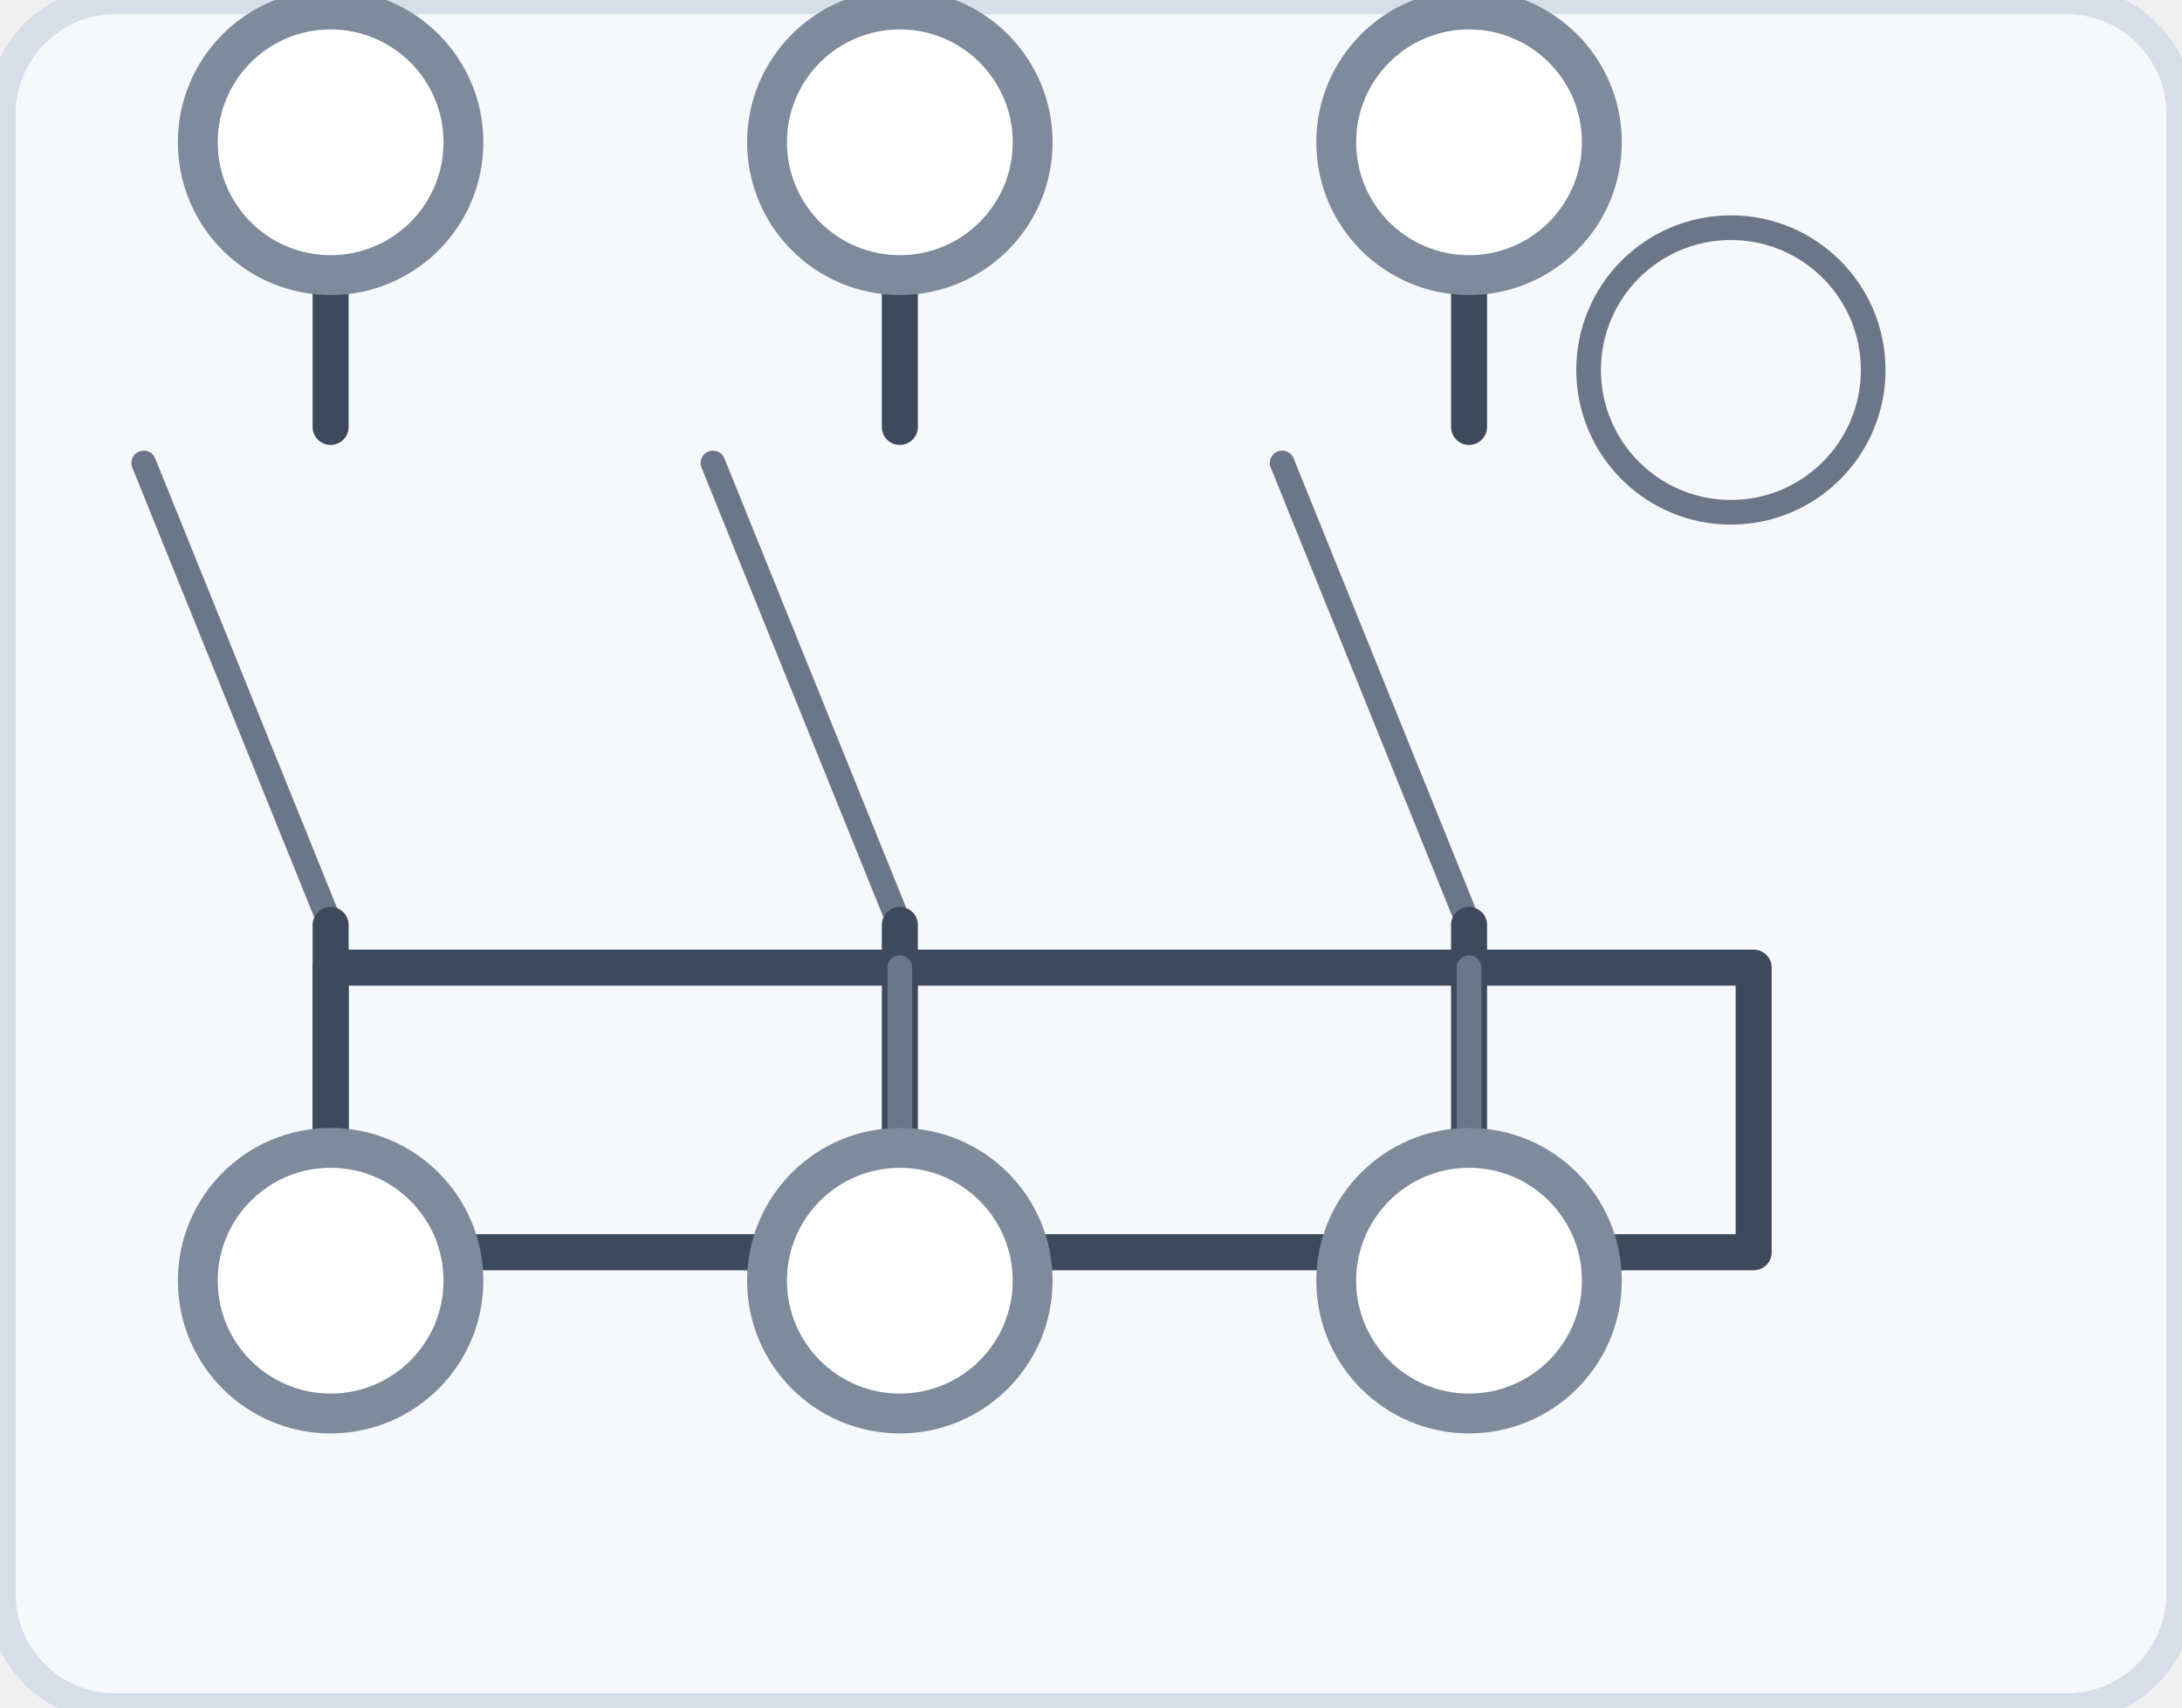
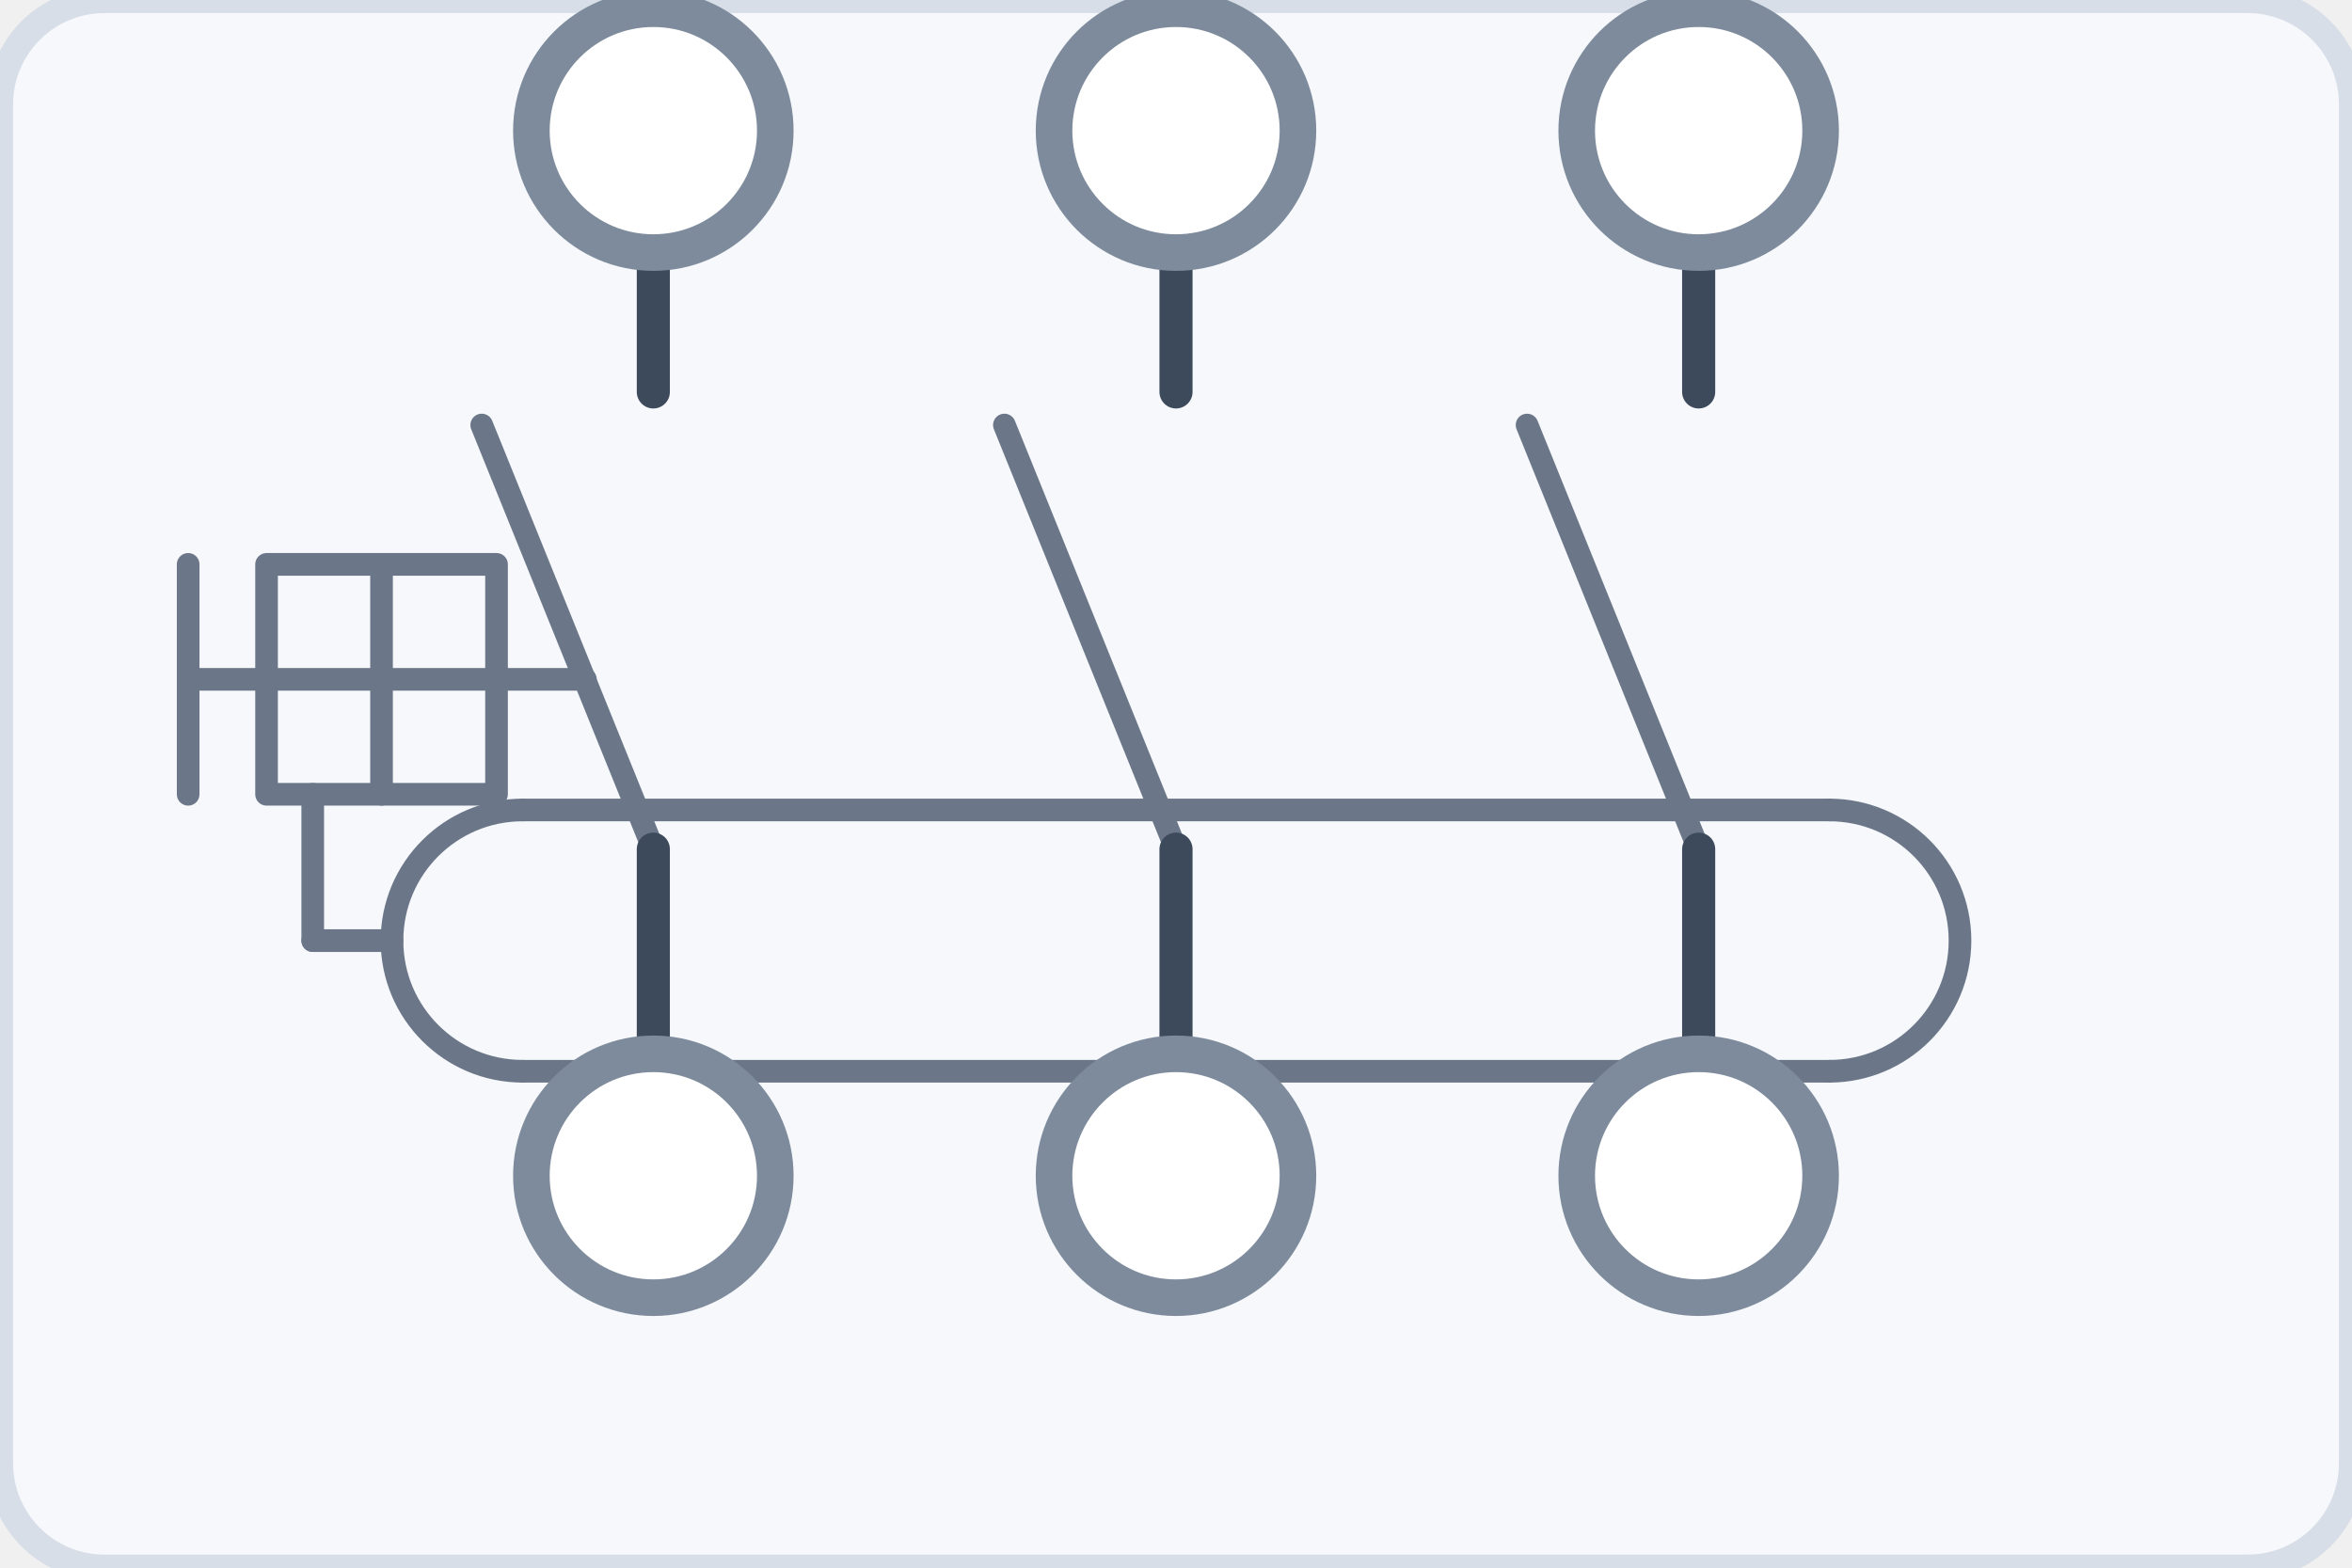
- <svg xmlns="http://www.w3.org/2000/svg" width="69" height="54" viewBox="-3.47 -1.5 22.97 18" role="img">
-   <rect x="-3.47" y="-1.5" width="22.97" height="18" rx="1.2" fill="#f6f8fb" stroke="#d7dee8" stroke-width="0.3" />
+ <svg xmlns="http://www.w3.org/2000/svg" width="81" height="54" viewBox="-7.5 -1.5 27 18" role="img">
+   <rect x="-7.5" y="-1.5" width="27" height="18" rx="1.2" fill="#f6f8fb" stroke="#d7dee8" stroke-width="0.3" />
  <path d="M0 0L0 3" stroke="#3d4a5c" stroke-width="0.38" fill="none" stroke-linecap="round" stroke-linejoin="round" />
  <path d="M0 8.25L-1.97 3.38" stroke="#6b7789" stroke-width="0.26" fill="none" stroke-linecap="round" stroke-linejoin="round" />
  <path d="M0 8.25L0 12" stroke="#3d4a5c" stroke-width="0.38" fill="none" stroke-linecap="round" stroke-linejoin="round" />
  <path d="M6 0L6 3" stroke="#3d4a5c" stroke-width="0.38" fill="none" stroke-linecap="round" stroke-linejoin="round" />
  <path d="M6 8.25L4.03 3.38" stroke="#6b7789" stroke-width="0.26" fill="none" stroke-linecap="round" stroke-linejoin="round" />
  <path d="M6 8.25L6 12" stroke="#3d4a5c" stroke-width="0.38" fill="none" stroke-linecap="round" stroke-linejoin="round" />
  <path d="M12 0L12 3" stroke="#3d4a5c" stroke-width="0.38" fill="none" stroke-linecap="round" stroke-linejoin="round" />
  <path d="M12 8.25L10.03 3.38" stroke="#6b7789" stroke-width="0.26" fill="none" stroke-linecap="round" stroke-linejoin="round" />
  <path d="M12 8.25L12 12" stroke="#3d4a5c" stroke-width="0.38" fill="none" stroke-linecap="round" stroke-linejoin="round" />
-   <path d="M0 8.7H15V11.7H0Z" stroke="#3d4a5c" stroke-width="0.38" fill="none" stroke-linecap="round" stroke-linejoin="round" />
-   <path d="M6 8.7L6 11.7" stroke="#6b7789" stroke-width="0.26" fill="none" stroke-linecap="round" stroke-linejoin="round" />
-   <path d="M12 8.7L12 11.7" stroke="#6b7789" stroke-width="0.26" fill="none" stroke-linecap="round" stroke-linejoin="round" />
-   <path d="M13.26 2.4a1.5 1.5 0 1 0 3 0a1.5 1.5 0 1 0 -3 0Z" stroke="#6b7789" stroke-width="0.26" fill="none" stroke-linecap="round" stroke-linejoin="round" />
+   <path d="M-1.5 7.8H13.5" stroke="#6b7789" stroke-width="0.26" fill="none" stroke-linecap="round" stroke-linejoin="round" />
+   <path d="M-1.5 10.8H13.5" stroke="#6b7789" stroke-width="0.26" fill="none" stroke-linecap="round" stroke-linejoin="round" />
+   <path d="M-1.5 10.8a1.5 1.5 0 0 1 0 -3" stroke="#6b7789" stroke-width="0.26" fill="none" stroke-linecap="round" stroke-linejoin="round" />
+   <path d="M13.5 7.8a1.5 1.5 0 0 1 0 3" stroke="#6b7789" stroke-width="0.26" fill="none" stroke-linecap="round" stroke-linejoin="round" />
+   <path d="M-5.34 4.98L-5.34 7.62" stroke="#6b7789" stroke-width="0.26" fill="none" stroke-linecap="round" stroke-linejoin="round" />
+   <path d="M-5.34 6.3L-0.78 6.3" stroke="#6b7789" stroke-width="0.26" fill="none" stroke-linecap="round" stroke-linejoin="round" />
+   <path d="M-4.44 4.98H-1.8V7.62H-4.44Z" stroke="#6b7789" stroke-width="0.26" fill="none" stroke-linecap="round" stroke-linejoin="round" />
+   <path d="M-3.12 4.98L-3.12 7.62" stroke="#6b7789" stroke-width="0.26" fill="none" stroke-linecap="round" stroke-linejoin="round" />
+   <path d="M-3.91 7.62L-3.91 9.3" stroke="#6b7789" stroke-width="0.26" fill="none" stroke-linecap="round" stroke-linejoin="round" />
+   <path d="M-3.91 9.3L-3 9.3" stroke="#6b7789" stroke-width="0.26" fill="none" stroke-linecap="round" stroke-linejoin="round" />
  <circle cx="0" cy="0" r="1.4" fill="#ffffff" stroke="#7d8b9c" stroke-width="0.42" />
  <circle cx="6" cy="0" r="1.4" fill="#ffffff" stroke="#7d8b9c" stroke-width="0.42" />
  <circle cx="12" cy="0" r="1.4" fill="#ffffff" stroke="#7d8b9c" stroke-width="0.42" />
  <circle cx="0" cy="12" r="1.4" fill="#ffffff" stroke="#7d8b9c" stroke-width="0.42" />
  <circle cx="6" cy="12" r="1.4" fill="#ffffff" stroke="#7d8b9c" stroke-width="0.42" />
  <circle cx="12" cy="12" r="1.4" fill="#ffffff" stroke="#7d8b9c" stroke-width="0.42" />
</svg>
